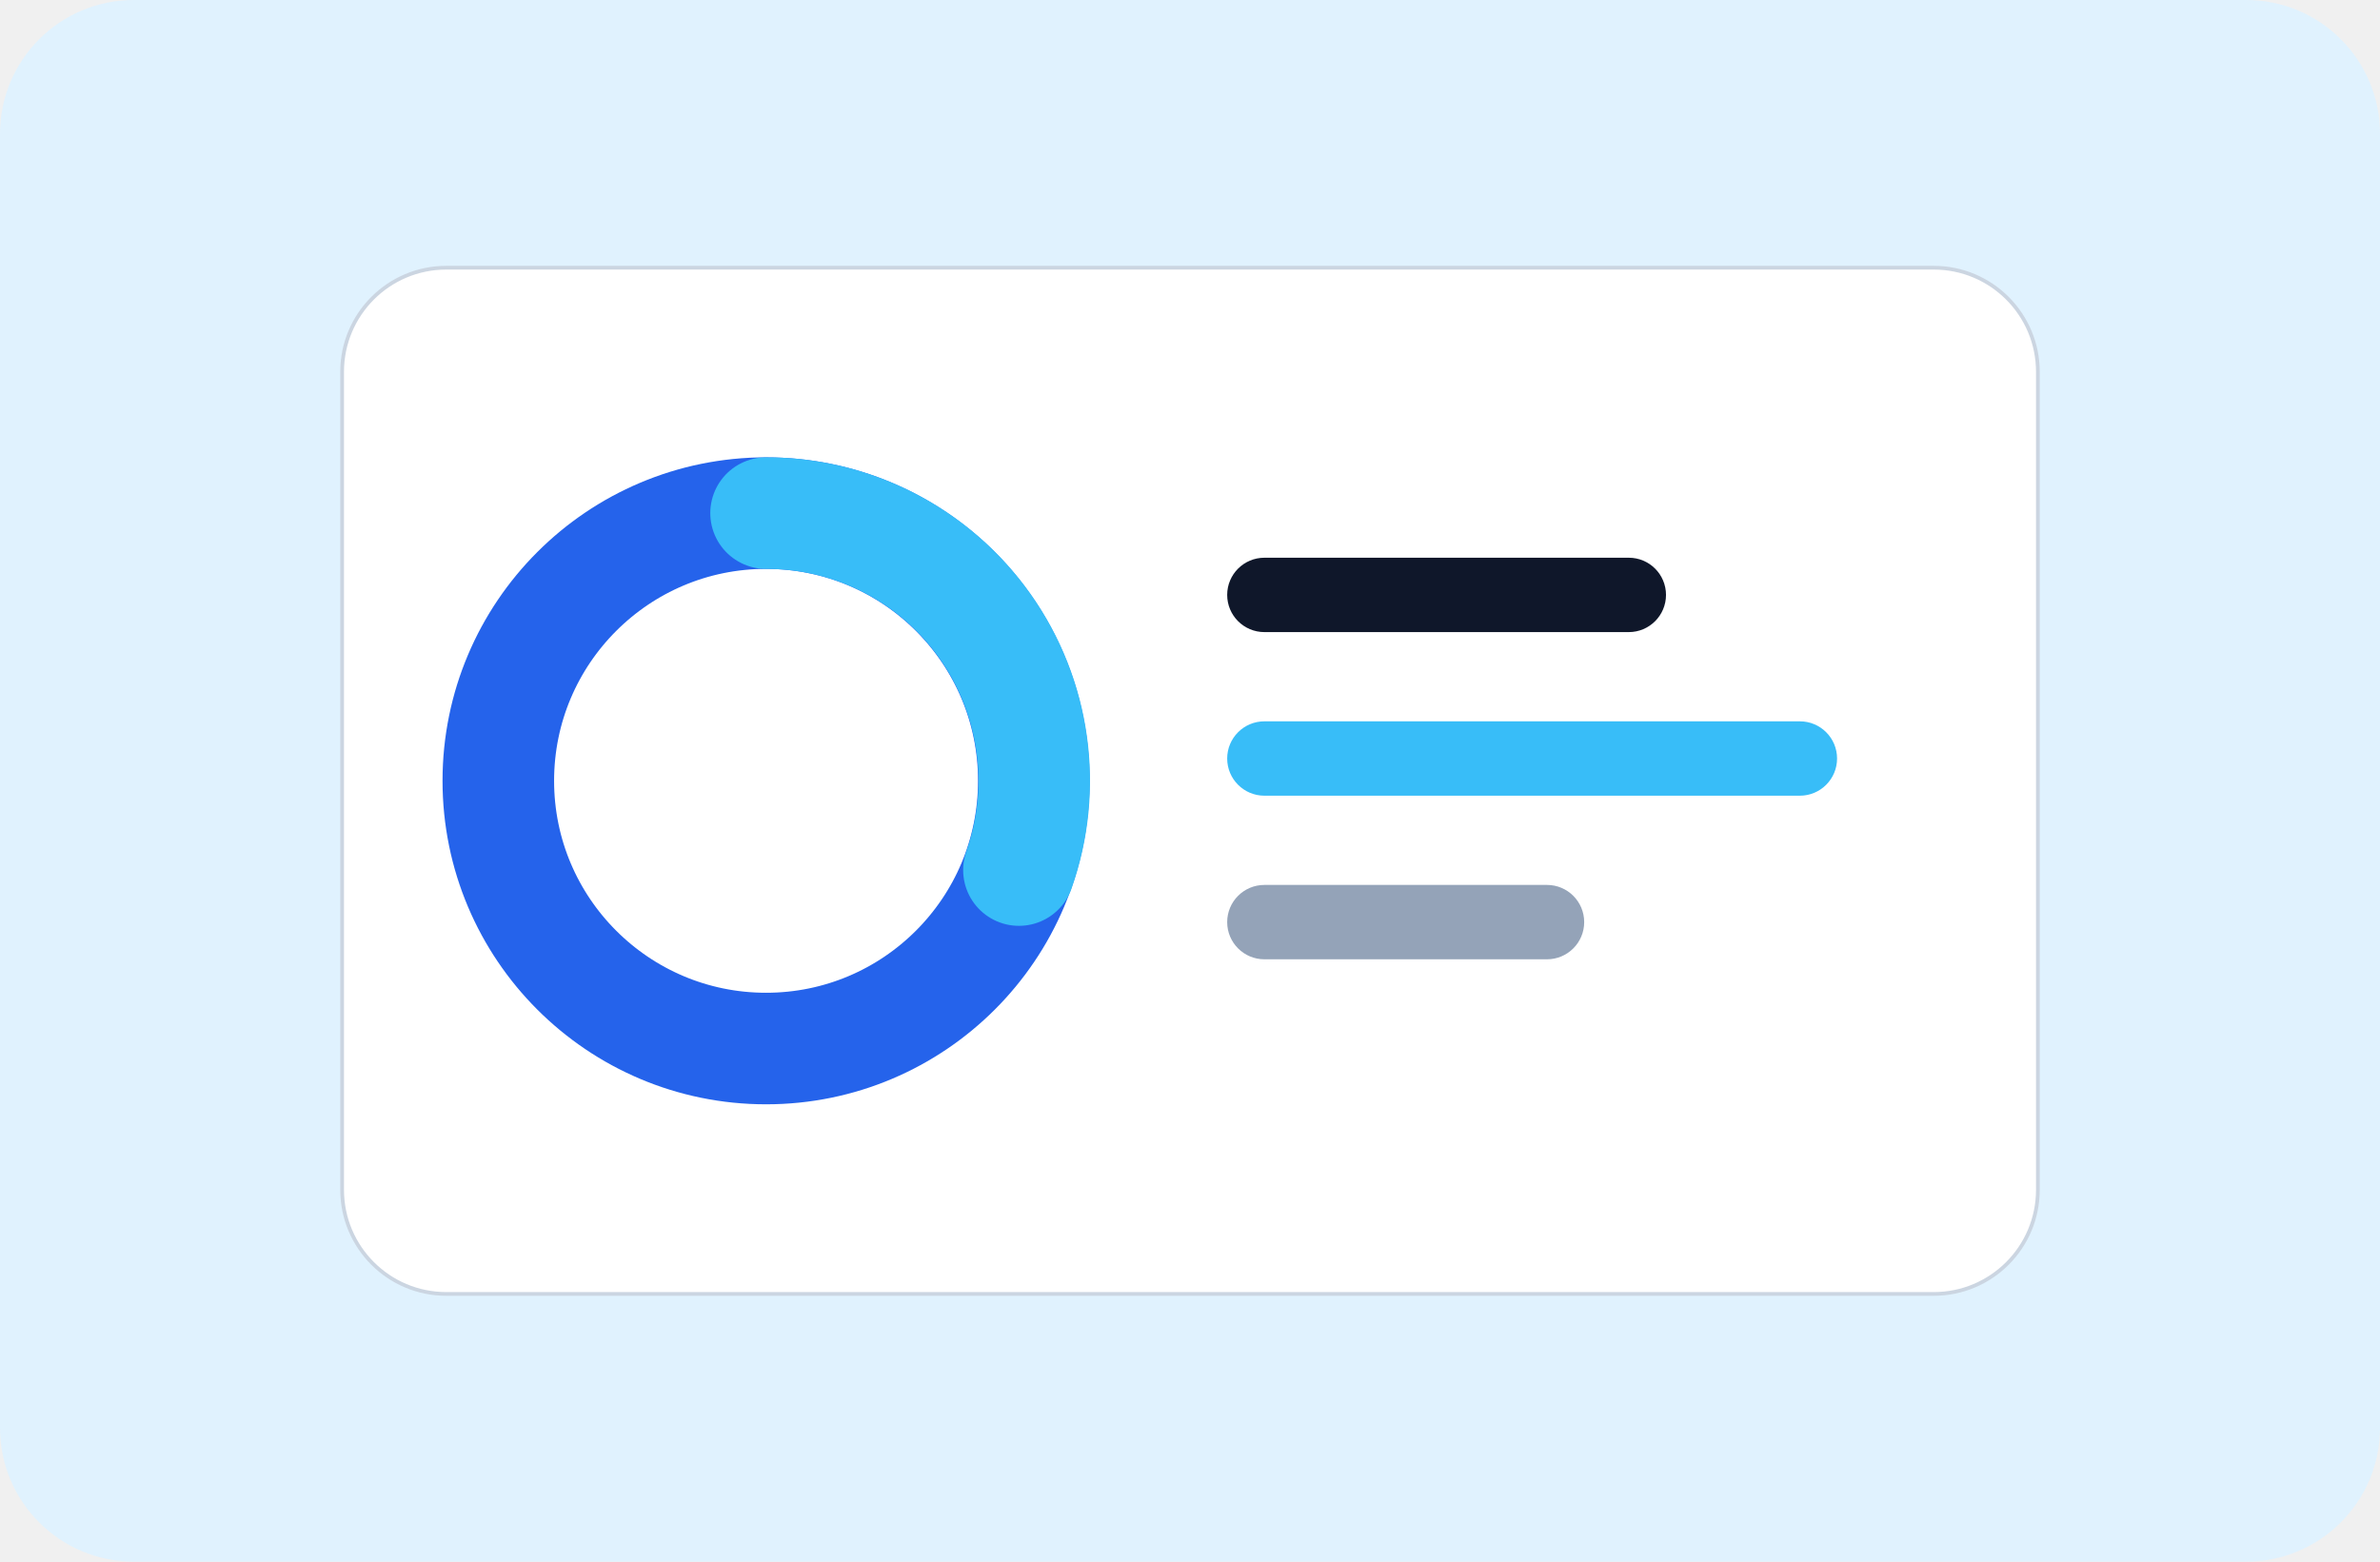
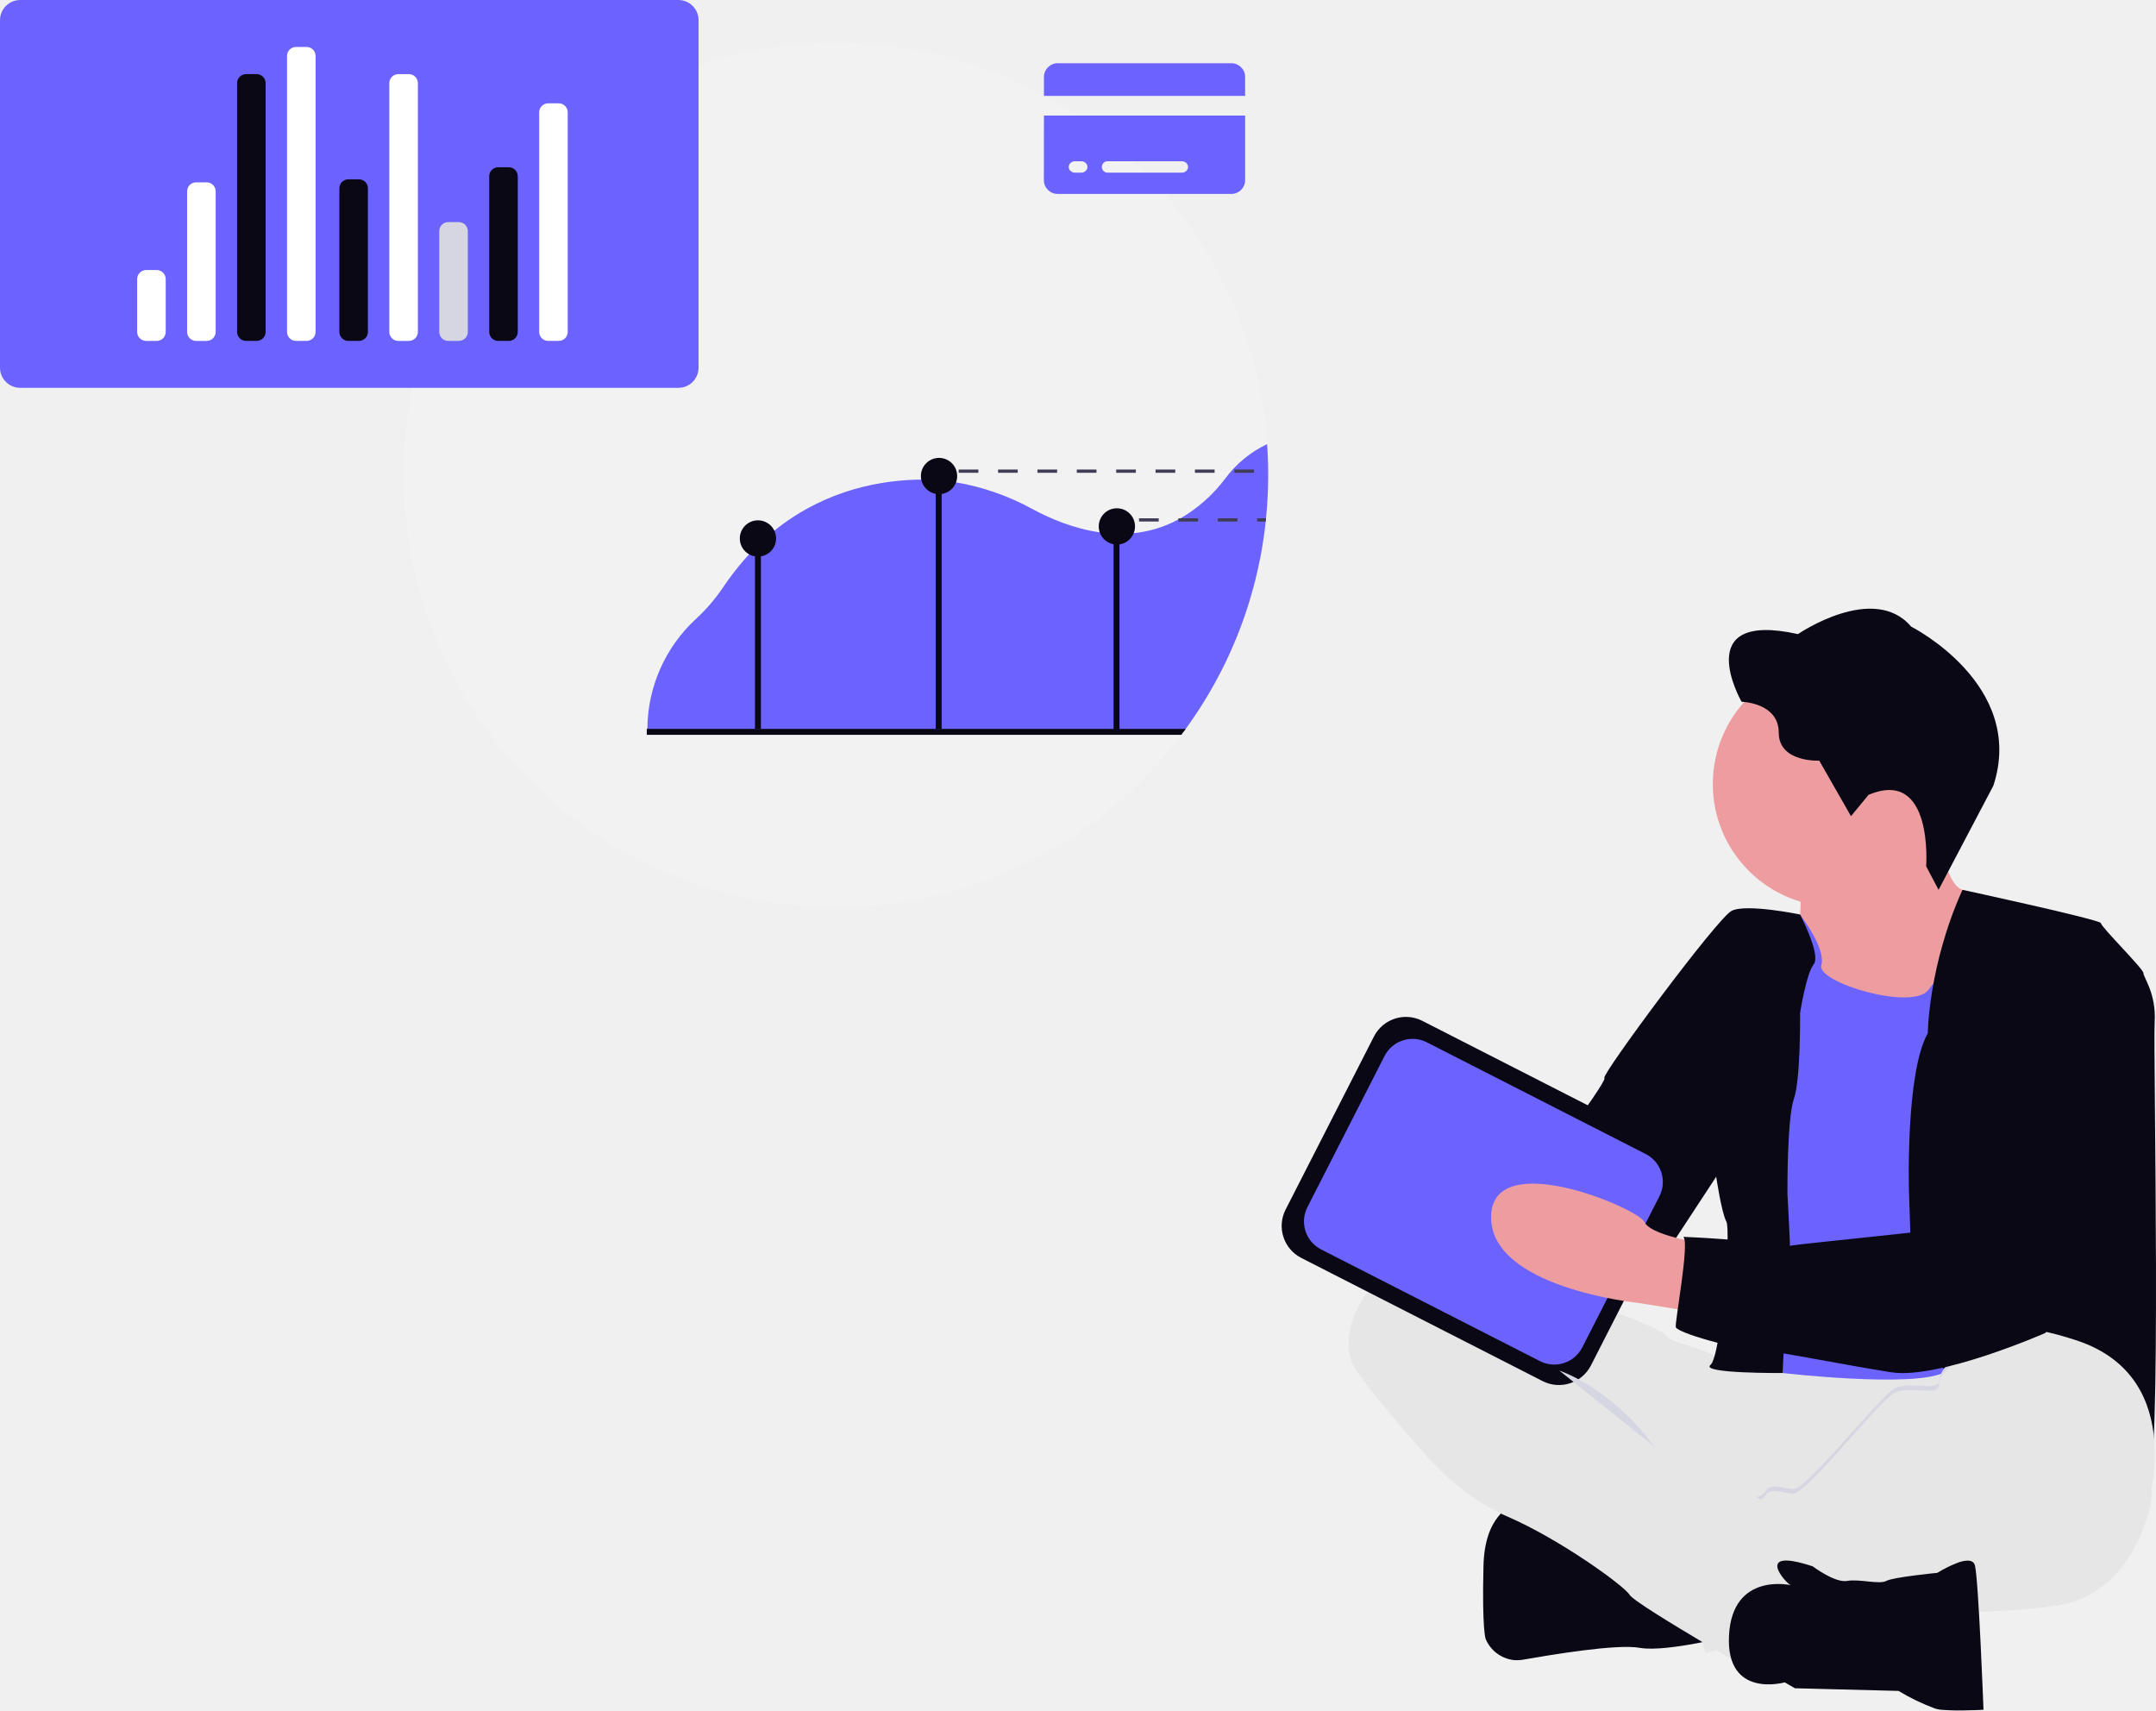
- <svg xmlns="http://www.w3.org/2000/svg" viewBox="0 0 640 420" role="img" aria-label="Portfolio dashboard illustration">
-   <rect width="640" height="420" rx="36" fill="#E0F2FE" />
-   <rect x="92" y="72" width="456" height="276" rx="28" fill="#fff" stroke="#CBD5E1" />
-   <circle cx="206" cy="210" r="72" fill="none" stroke="#2563EB" stroke-width="30" />
-   <path d="M206 138a72 72 0 0 1 68 96" fill="none" stroke="#38BDF8" stroke-width="30" stroke-linecap="round" />
-   <rect x="330" y="150" width="118" height="20" rx="10" fill="#0F172A" />
-   <rect x="330" y="194" width="164" height="20" rx="10" fill="#38BDF8" />
-   <rect x="330" y="238" width="96" height="20" rx="10" fill="#94A3B8" />
+ <svg xmlns="http://www.w3.org/2000/svg" width="960" height="761.618" viewBox="0 0 960 761.618" role="img" artist="Katerina Limpitsouni" source="https://undraw.co/">
+   <g transform="translate(-712.689 -196.052)">
+     <g transform="translate(712.689 196.052)">
+       <g transform="translate(179.8 18.989)">
+         <path d="M753.943,293.986q0,2.149-.051,4.29c-.015.933-.043,1.867-.08,2.8-.007.268-.014.528-.029.8q-.032.77-.065,1.519-.239,5-.738,9.933c-.014.159-.029.318-.043.47-.036.326-.065.651-.109.977-.1.977-.21,1.953-.333,2.916-.08.651-.159,1.3-.246,1.946-.043.311-.087.622-.123.926-.051.34-.094.673-.145,1.006-.022.145-.043.289-.065.441-.072.492-.145.991-.224,1.483-.094.644-.2,1.281-.3,1.924s-.21,1.273-.326,1.91-.224,1.273-.34,1.91-.239,1.281-.362,1.917q-.933,4.732-2.084,9.383-.456,1.812-.933,3.617-.792,2.93-1.671,5.831c-.166.535-.333,1.071-.5,1.6-.188.608-.383,1.215-.579,1.816s-.391,1.208-.593,1.809-.405,1.2-.615,1.8-.412,1.194-.629,1.787-.427,1.194-.644,1.787-.441,1.187-.666,1.773q-.673,1.78-1.382,3.523c-.232.586-.47,1.172-.716,1.751q-1.443,3.494-3.024,6.909c-.232.506-.463,1.013-.7,1.512-.159.333-.311.658-.47.991-.268.55-.528,1.092-.8,1.635s-.543,1.107-.825,1.664q-.836,1.65-1.7,3.292c-.572,1.092-1.158,2.185-1.758,3.263s-1.208,2.156-1.823,3.219c-.311.535-.622,1.071-.933,1.6q-1.878,3.18-3.878,6.287t-4.1,6.113c-.7,1.006-1.418,2.011-2.142,3-.289.4-.579.789-.868,1.179-.354.492-.723.977-1.092,1.461a192.307,192.307,0,0,1-277.07,31.963q-3.169-2.648-6.222-5.426a193.442,193.442,0,0,1-33.794-40.5c-1.165-1.874-2.308-3.769-3.408-5.679a191.552,191.552,0,0,1-25.691-96.129c0-106.286,86.159-192.445,192.445-192.445a192.284,192.284,0,0,1,161.1,87.136c.318.485.637.977.955,1.469a191.3,191.3,0,0,1,29.9,90.16Q753.947,287.077,753.943,293.986Z" transform="translate(-369.053 -101.541)" fill="#f2f2f2" />
+         <path d="M794.907,348.631a49.728,49.728,0,0,0-18.622,15.294,66.773,66.773,0,0,1-19.9,17.725c-.326.181-.644.354-.969.528a53.194,53.194,0,0,1-19.9,6.1,60.392,60.392,0,0,1-6.338.3c-.883-.007-1.765-.029-2.641-.072-2.076-.1-4.131-.3-6.15-.593-11.59-1.65-22.073-6.106-29.836-10.3a108.585,108.585,0,0,0-34.155-11.952q-3.212-.532-6.41-.832c-.883-.087-1.758-.152-2.634-.21q-3.223-.217-6.439-.2c-1.1.007-2.192.029-3.292.072-18.478.723-42.577,5.99-64.187,24.388-.289.246-.572.492-.861.738-.268.232-.535.47-.8.709a107.894,107.894,0,0,0-9.651,9.745,122.323,122.323,0,0,0-9.55,12.48,79.625,79.625,0,0,1-12.039,13.963,67.05,67.05,0,0,0-21.574,48.56v.362c-.007.391-.007.789-.007,1.179H757.785c.289-.391.579-.781.861-1.179.723-.991,1.44-2,2.142-3q2.116-3.017,4.1-6.113,2.008-3.1,3.878-6.287c.311-.528.622-1.064.933-1.6.615-1.064,1.223-2.141,1.823-3.219s1.187-2.17,1.758-3.263,1.146-2.19,1.7-3.292c.282-.557.557-1.114.825-1.664s.528-1.085.8-1.635c.159-.333.311-.658.47-.991.239-.5.47-1.006.7-1.512q1.584-3.418,3.024-6.909c.246-.579.485-1.165.716-1.751q.706-1.747,1.382-3.523c.224-.586.441-1.179.666-1.773s.434-1.187.644-1.787.427-1.194.629-1.787.412-1.2.615-1.8.4-1.2.593-1.809.391-1.208.579-1.816c.166-.528.333-1.064.5-1.6q.879-2.9,1.671-5.831.477-1.8.933-3.617,1.15-4.645,2.084-9.383c.123-.637.246-1.273.362-1.917s.231-1.273.34-1.91.224-1.273.326-1.91.21-1.281.3-1.924c.08-.492.152-.991.224-1.483.022-.152.043-.3.065-.441.051-.34.094-.673.137-1.006.043-.311.087-.622.13-.926.087-.651.166-1.3.246-1.946.123-.962.232-1.939.333-2.916h.007c.029-.326.065-.651.1-.977.015-.152.029-.311.043-.47q.5-4.927.738-9.933.033-.749.065-1.519c.014-.268.022-.528.029-.8.036-.933.065-1.867.08-2.8q.054-2.138.051-4.29Q795.392,355.41,794.907,348.631Z" transform="translate(-410.501 -169.866)" fill="#6c63ff" />
+         <rect width="2.64" height="78.291" transform="translate(156.373 227.284)" fill="#090814" />
+         <rect width="2.64" height="114.425" transform="translate(236.843 191.151)" fill="#090814" />
+         <rect width="2.64" height="91.848" transform="translate(316.03 214.907)" fill="#090814" />
+         <circle cx="8.075" cy="8.075" r="8.075" transform="translate(230.251 184.895)" fill="#090814" />
+         <circle cx="8.075" cy="8.075" r="8.075" transform="translate(309.438 207.332)" fill="#090814" />
+         <circle cx="8.075" cy="8.075" r="8.075" transform="translate(149.617 212.698)" fill="#090814" />
+         <path d="M758.547,523.911c-.289.4-.579.789-.868,1.179-.354.492-.723.977-1.092,1.461h-238v-2.641Z" transform="translate(-410.401 -218.335)" fill="#090814" />
+         <path d="M710.553,364.271v1.447h8.768v-1.447Zm17.537,0v1.447h8.761v-1.447Zm17.53,0v1.447h8.769v-1.447Zm17.53,0v1.447h8.768v-1.447Zm17.537,0v1.447h8.761v-1.447Zm17.53,0v1.447h8.769v-1.447Zm17.53,0v1.447h8.769v-1.447Zm17.537,0v1.447h8.761v-1.447Z" transform="translate(-463.485 -174.191)" fill="#3f3d56" />
+         <path d="M821.553,394.271v1.447h8.768v-1.447Zm17.537,0v1.447h8.761v-1.447Zm17.53,0v1.447h8.768v-1.447Zm17.53,0v1.447h3.813c.029-.326.065-.651.1-.977.015-.152.029-.311.043-.47Z" transform="translate(-494.179 -182.487)" fill="#3f3d56" />
+       </g>
+       <g transform="translate(0 0)">
+         <path d="M9,0H302.049a9,9,0,0,1,9,9V163.692a9,9,0,0,1-9,9H9a9,9,0,0,1-9-9V9A9,9,0,0,1,9,0Z" fill="#6c63ff" />
+         <path d="M4,0H8.711a4,4,0,0,1,4,4V27.545a4,4,0,0,1-4,4H4a4,4,0,0,1-4-4V4A4,4,0,0,1,4,0Z" transform="translate(61.074 120.25)" fill="#fff" />
+         <path d="M4,0H8.711a4,4,0,0,1,4,4V66.6a4,4,0,0,1-4,4H4a4,4,0,0,1-4-4V4A4,4,0,0,1,4,0Z" transform="translate(83.318 81.196)" fill="#fff" />
+         <path d="M4,0H8.711a4,4,0,0,1,4,4V126.889a4,4,0,0,1-4,4H4a4,4,0,0,1-4-4V4A4,4,0,0,1,4,0Z" transform="translate(127.806 20.905)" fill="#fff" />
+         <path d="M4,0H8.711a4,4,0,0,1,4,4V114.784a4,4,0,0,1-4,4H4a4,4,0,0,1-4-4V4A4,4,0,0,1,4,0Z" transform="translate(105.562 33.01)" fill="#090814" />
+         <path d="M4,0H8.711a4,4,0,0,1,4,4V67.948a4,4,0,0,1-4,4H4a4,4,0,0,1-4-4V4A4,4,0,0,1,4,0Z" transform="translate(151.107 79.846)" fill="#090814" />
+         <path d="M4,0H8.711a4,4,0,0,1,4,4V114.785a4,4,0,0,1-4,4H4a4,4,0,0,1-4-4V4A4,4,0,0,1,4,0Z" transform="translate(173.35 33.01)" fill="#fff" />
+         <path d="M4,0H8.711a4,4,0,0,1,4,4V48.9a4,4,0,0,1-4,4H4a4,4,0,0,1-4-4V4A4,4,0,0,1,4,0Z" transform="translate(195.594 98.897)" fill="#d6d6e3" />
+         <path d="M4,0H8.711a4,4,0,0,1,4,4V73.321a4,4,0,0,1-4,4H4a4,4,0,0,1-4-4V4A4,4,0,0,1,4,0Z" transform="translate(217.838 74.473)" fill="#090814" />
+         <path d="M4,0H8.711a4,4,0,0,1,4,4v97.786a4,4,0,0,1-4,4H4a4,4,0,0,1-4-4V4A4,4,0,0,1,4,0Z" transform="translate(240.081 46.008)" fill="#fff" />
+       </g>
+       <path d="M345.363,622.566a6.147,6.147,0,0,0-6.4-5.816H262.188a6.158,6.158,0,0,0-6.407,5.816V631.3h89.583ZM255.75,669.12a6.157,6.157,0,0,0,6.407,5.825h76.808a6.146,6.146,0,0,0,6.4-5.825V640.06H255.78Zm28.433-8.724h32.809a2.888,2.888,0,0,1,2.567,1.225,2.351,2.351,0,0,1,0,2.636,2.888,2.888,0,0,1-2.567,1.225H284.183a2.545,2.545,0,1,1,0-5.087Zm-14.4,0h2.4a2.888,2.888,0,0,1,2.567,1.225,2.351,2.351,0,0,1,0,2.636,2.887,2.887,0,0,1-2.567,1.225h-2.4a2.887,2.887,0,0,1-2.567-1.225,2.351,2.351,0,0,1,0-2.636,2.888,2.888,0,0,1,2.567-1.225Z" transform="translate(209.055 -588.599)" fill="#6c63ff" />
+     </g>
+     <g transform="translate(1277.856 467.08)">
+       <path d="M1187.453,867.247s-6.692,40.413-40.649,46.372-147.249,4.729-147.249,4.729-64.769-9.459-88.2-64.083-38.474-76.474-18.4-77.444,128.355,36.582,134.574,37.055S1193.436,730.756,1187.453,867.247Z" transform="translate(-794.674 -470.012)" fill="#e6e6e6" />
+       <path d="M884.241,869.378a15.489,15.489,0,0,0,12.675,9.459,16.338,16.338,0,0,0,4.091-.213c12.439-2.152,41.6-7.094,51.882-5.249,6.172,1.135,17.617-.568,25.752-2.1,5.415-1.017,9.459-1.963,9.459-1.963s-9.577-31.805-10.759-32.751S934.3,810.545,934.3,810.545L901.2,808.18h0a17.546,17.546,0,0,0-11.232,6.6c-3.5,4.233-6.5,11.185-6.692,22.559C882.609,865.311,884.241,869.378,884.241,869.378Z" transform="translate(-787.906 -410.671)" fill="#090814" />
+       <path d="M955.55,854.5l30.741-24.144,48.523-47.814s-5.226-.26-13.148-.591c-1.963,1.253-7.472,5.2-7.685,9.979-.237,5.841-13.1.4-19.793,3.76S954.746,840.949,949,840.618s-10.286-2.908-12.675,1.159l-.165.26Z" transform="translate(-715.513 -446.467)" opacity="0.1" />
+       <path d="M859.29,809.929c3.122,7.638,29.18,37.055,29.18,37.055s16.553,21.5,39.916,31.545,52.354,31.072,54.506,34.9c1.371,2.365,20.052,13.692,33.106,21.424l2.956,1.726,6.526,3.783,3.452,1.987,15.962-12.888c7.874-6.385,15.7-12.817,15.82-13.171.237-.709,3.358-8.844,2.625-9.317a126.714,126.714,0,0,1-13.022-13.214c-31.086-23.69-98.079-79.749-100.743-81.587l89.858,57.722,21.5,13.81,30.741-24.143,48.547-47.791s-6.527-.331-16.033-.733c-23.647-1.017-65.455-2.625-70.751-1.419a40.642,40.642,0,0,1-13.148.851s-11.823.544-19.84-3.641-20.313-6.1-21.755-9.2-43.747-17.9-43.747-17.9-57.6-30.6-78.177-12.438S856.192,802.267,859.29,809.929Z" transform="translate(-822.452 -474.328)" fill="#e6e6e6" />
+       <path d="M937,748.747l7.4,24.616,9.459,55.452L989,831.181l10.168-16.86,10.145-16.836s6.337-22.417,10.877-44.078c4.02-19.2,6.645-37.835,2.365-39.822-3.878-1.8-6.432-8.253-8.087-15.2-.213-.851-.4-1.726-.568-2.6a134.184,134.184,0,0,1-2.364-17.83s-73.637-3.807-63.35,26.555a48.033,48.033,0,0,1,2.767,16.127,38.16,38.16,0,0,1-.237,4.115A34.431,34.431,0,0,1,937,748.747Z" transform="translate(-714.367 -588.607)" fill="#ed9da0" />
+       <path d="M930.51,717.516l2.625,41.832,5.983,35.612,6.692,16.553,5.983,90.26s57.627,6.668,71.65-.118a6.243,6.243,0,0,0,2.53-1.986c16.837-25.633,11.4-99.577,11.4-99.577l6.456-47.79-4.3-24.83-10.4-1.088-8.016-.875s-1.8,2.223-4.4,5.675c-7.094,9.459-49.848-3.31-47.672-10.948s-9.459-22.536-9.459-22.536Z" transform="translate(-723.225 -561.443)" fill="#6c63ff" />
+       <path d="M987.186,699.231s61.643,13.341,61.643,14.835c0,1.679,18.917,20.313,18.917,22.228s5.746,9.081,5.013,21.755,3.381,208.5-3.264,204.664-103.763-57.6-103.763-57.6l-2.365-71.485s-1.655-52.827,8.371-70.515C971.74,763.11,971.976,732.984,987.186,699.231Z" transform="translate(-678.522 -574.049)" fill="#090814" />
+       <path d="M993.158,699.261s-24.049-4.966-30.5-1.608S905.05,770.083,906.019,772,955.8,815.935,955.8,815.935s2.365,16.009,4.54,20.076-2.365,59.992-7.094,63.847,32.136,3.571,32.136,3.571,1.679-36.7,3.1-38.616-.946-41.122-.946-41.122-.236-33.46,2.861-42.3,2.767-38.237,2.767-38.237,2.743-17.641,6.077-21.755S993.158,699.261,993.158,699.261Z" transform="translate(-756.813 -563.098)" fill="#090814" />
+       <path d="M926.37,704.714a54.672,54.672,0,1,0,1.182-11.374A54.672,54.672,0,0,0,926.37,704.714Z" transform="translate(-728.877 -626.581)" fill="#ed9da0" />
+       <path d="M939.145,726.7l-13.029,4.067c.634,2.683-34.855,49.587-34.855,49.587l2.625,42.565,22.7,4.3,14.188-1.442,11.469-4.3,10.026-5.959,4.564-11.823,20.076-30.6Z" transform="translate(-776.789 -521.867)" fill="#090814" />
+       <path d="M926.418,765.917s-29.157-42.068-50.912-19.367,8.844,59.519,16.009,58.337,41.358-3.169,41.358-3.169Z" transform="translate(-808.777 -503.952)" fill="#ed9da0" />
+       <rect width="152.641" height="118.519" rx="16" transform="translate(53.88 176.248) rotate(27.04)" fill="#090814" />
+       <rect width="137.407" height="103.55" rx="14" transform="translate(57.692 186.714) rotate(27.04)" fill="#6c63ff" />
+       <ellipse cx="3.476" cy="3.476" rx="3.476" ry="3.476" transform="translate(153.913 291.972)" fill="#e6e8ec" />
+       <path d="M884.62,763.142c-.237,31.569,65.005,38.237,65.005,38.237l16.553,2.648,7.472,1.182,3.121-30.741s-3.429-.5-7.709-1.49c-6.314-1.49-14.5-4.02-16.2-7.591C950.1,759.359,884.857,731.6,884.62,763.142Z" transform="translate(-785.85 -492.334)" fill="#ed9da0" />
+       <path d="M956.209,855.167l30.741-24.144,48.547-47.791s-6.527-.331-16.033-.733a10.592,10.592,0,0,0-3.381,6.527c-.237,5.841-13.1.4-19.793,3.76s-39.443,45.26-45.189,44.929-10.286-2.909-12.675,1.159l-.165.26a6.858,6.858,0,0,1-3.642,2.175Z" transform="translate(-717.615 -445.717)" fill="#d6d6e3" />
+       <path d="M917.47,863.11l15.442,49.446,2.365,7.78,7.378-2.034,16.269-4.469,72.454-19.887a62.971,62.971,0,0,0,26.012-7.094,79.029,79.029,0,0,1,44.929-9.814c9.459.9,20.218-3.24,29.062-19.556,0,0,20.076-59.283-30.6-76.261s-53.111,9.033-53.111,9.033l-.686.426c-1.963,1.253-7.472,5.2-7.685,9.979-.236,5.841-13.1.4-19.792,3.76s-39.443,45.26-45.189,44.929-10.286-2.909-12.675,1.159l-.166.26c-1.773,2.365-7.094,3-10.617,3.121h-3.311l-.449.142-3.689,1.088Z" transform="translate(-741.019 -455.314)" fill="#e6e6e6" />
+       <path d="M1113.744,709.335s22.228-6.456,16.718,56.753-46.608,103.03-46.608,103.03-47.294,20.785-68.576,17.451-50.842-9.419-58.337-9.813c-11.823-.473-37.054-7.875-37.527-10.286s6.219-37.528,3.358-40.2c0,0,33.46,1.372,36.794,3.807s8.135.686,11.823,0,69.129-7.129,69.309-7.875a15.792,15.792,0,0,1,3.358-5.25s21.628-54.286,21.283-56.894C1064.251,756.18,1085.061,701.674,1113.744,709.335Z" transform="translate(-738.399 -546.57)" fill="#090814" />
+       <path d="M954.26,873.555l4.54,2.625,46.135,1.182a93.464,93.464,0,0,0,16.34,7.875,14.149,14.149,0,0,0,2.365.5,102.278,102.278,0,0,0,12.864.236c3.523,0,6.266-.236,6.266-.236s-2.2-58.171-3.831-64.3c-.8-2.932-4.729-2.365-8.466-.828a56.465,56.465,0,0,0-8.276,4.186s-19.6,1.892-22.7,3.594-11.965-.969-17.451,0-15.3-6.479-15.3-6.479c-26.768-8.844-11.823,7.662-9.813,8.371,0,0-26.012-5.983-27.478,22.394S954.26,873.555,954.26,873.555Z" transform="translate(-724.747 -395.481)" fill="#090814" />
+       <path d="M897.47,783.54s22.914,7.449,42.328,33.886Z" transform="translate(-768.313 -444.297)" fill="#d6d6e3" />
+       <path d="M584.33,227.82l5.532,10.495,24.4-46.371c14.691-44.994-36.62-70.837-36.62-70.837-16.747-19.72-50.395,3.345-50.395,3.345-48.536-10.779-25.1,30.127-25.1,30.127s16.55.365,16.55,13.752,18.036,12.463,18.036,12.463l14.132,24.727,7.8-9.484c29.013-12.288,25.668,31.789,25.668,31.789Z" transform="translate(-291.845 -113.133)" fill="#090814" />
+     </g>
+   </g>
</svg>
